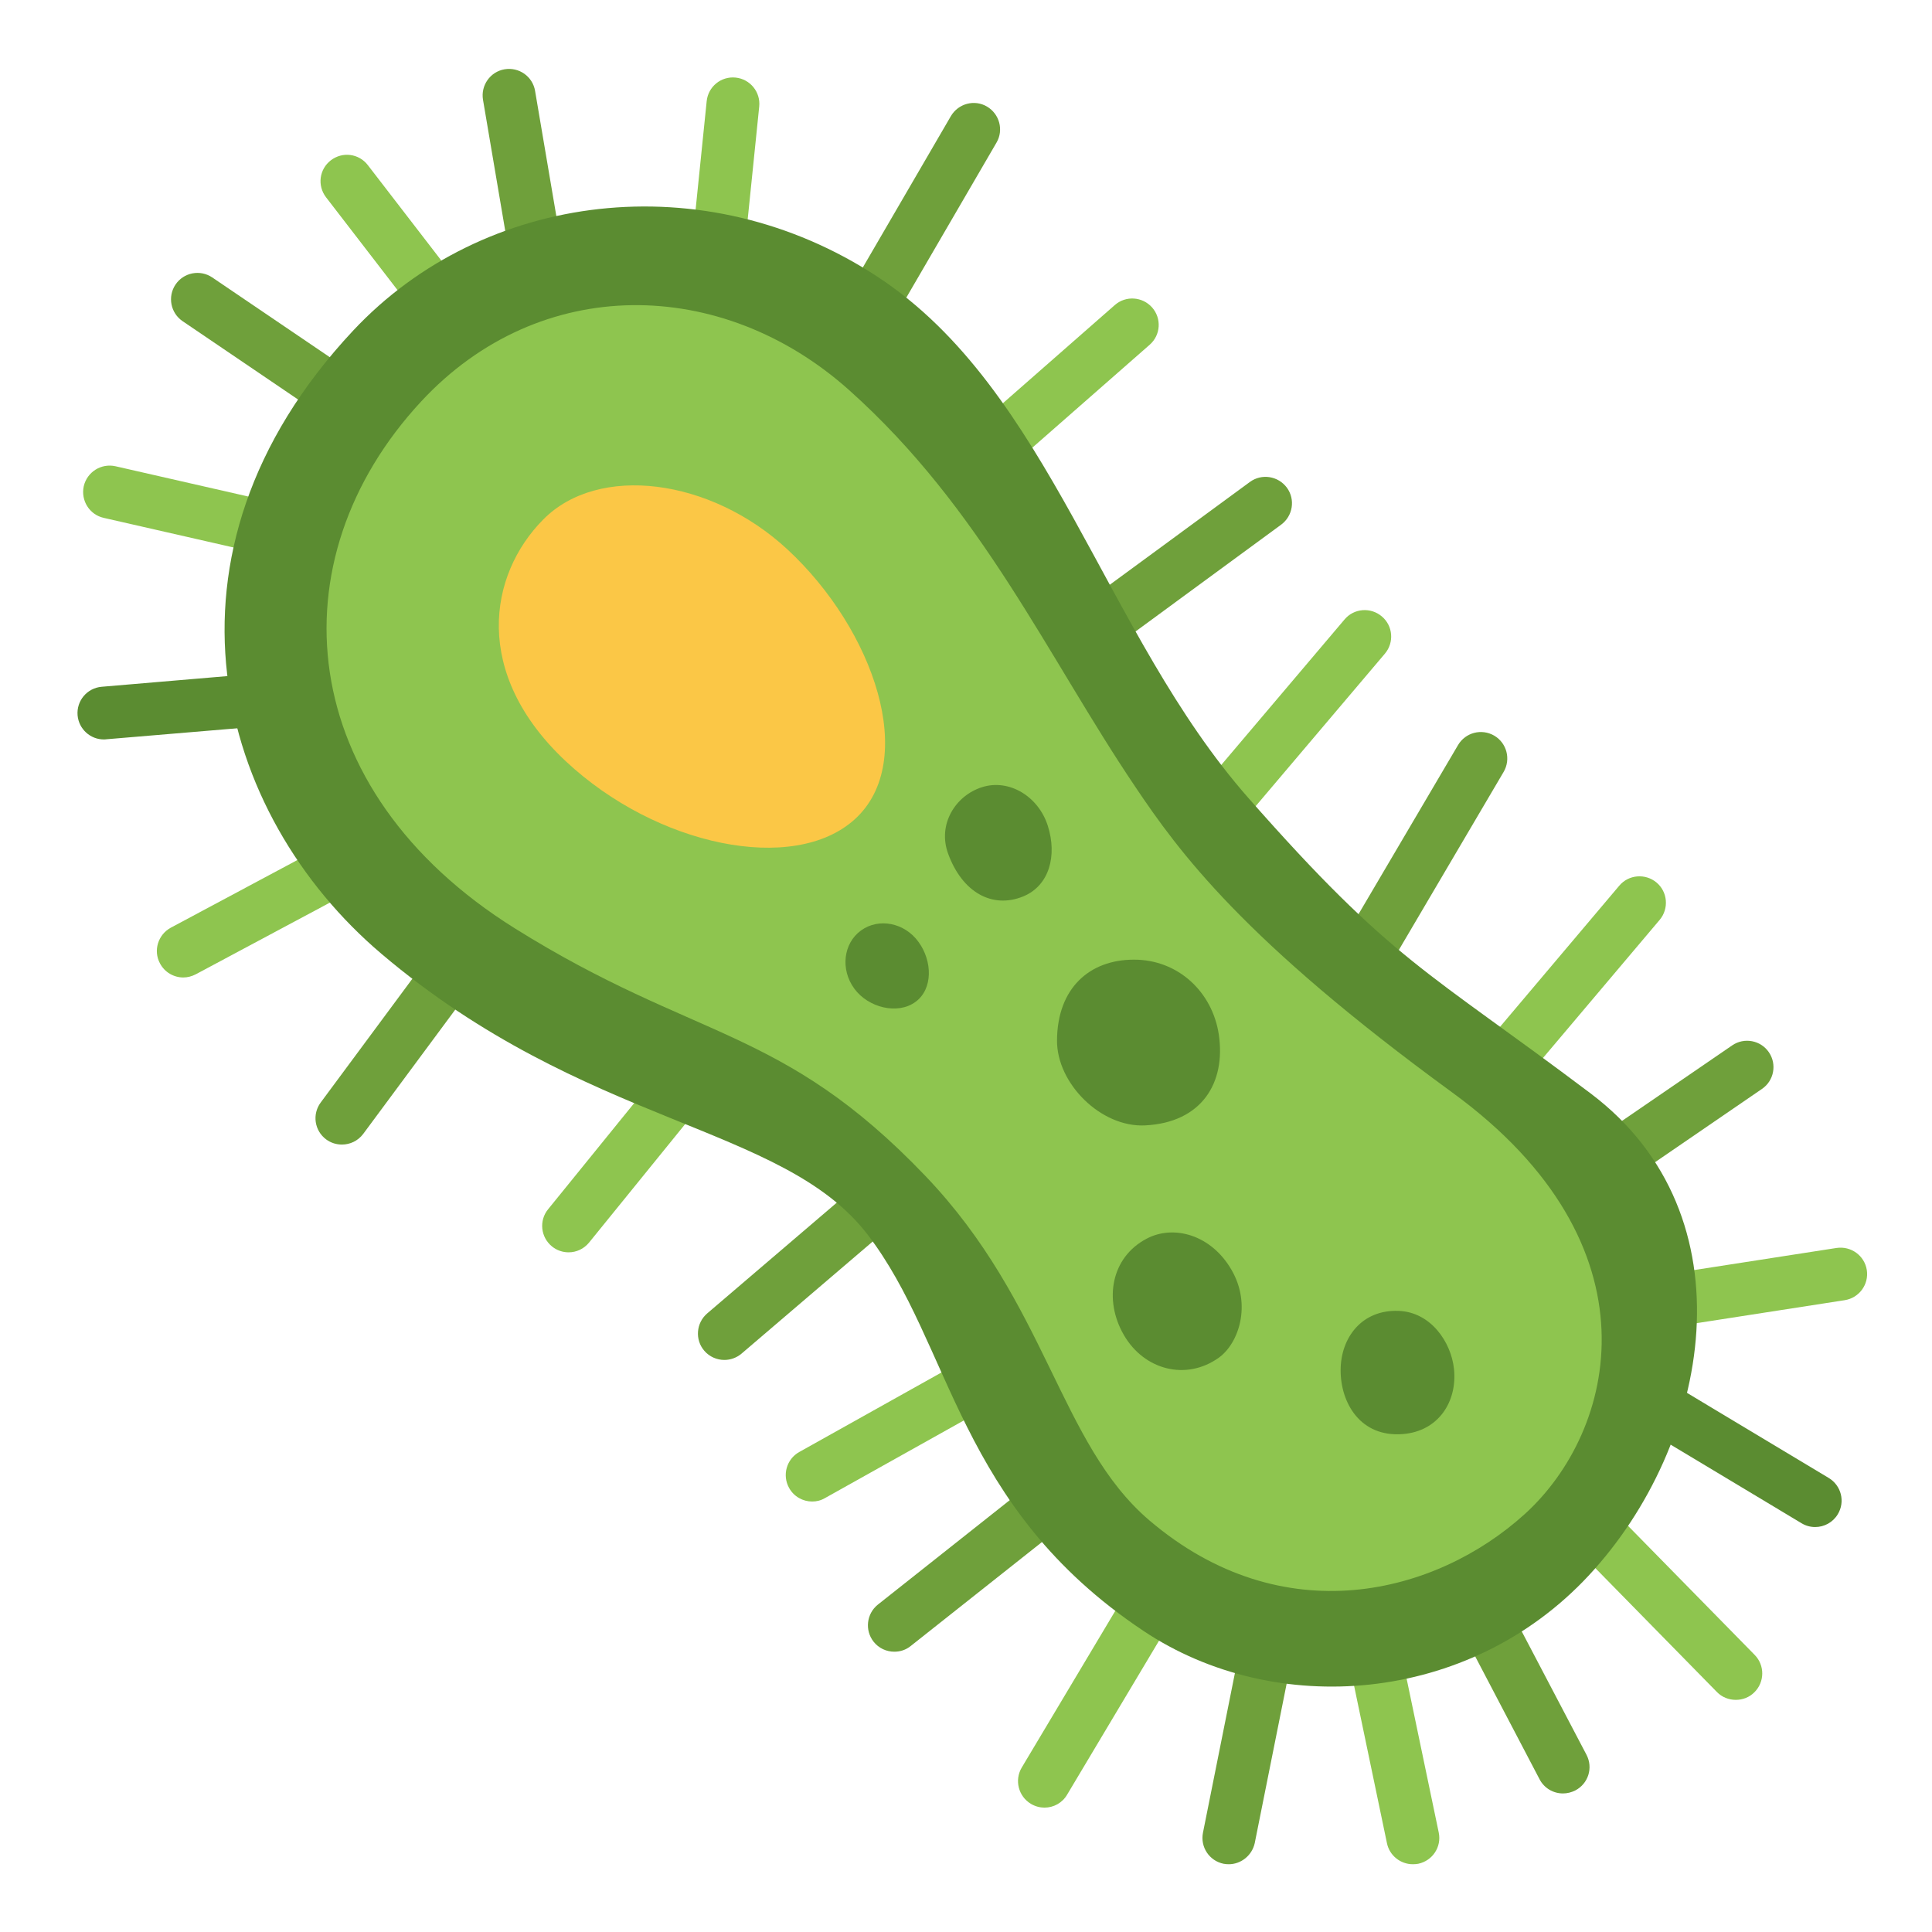
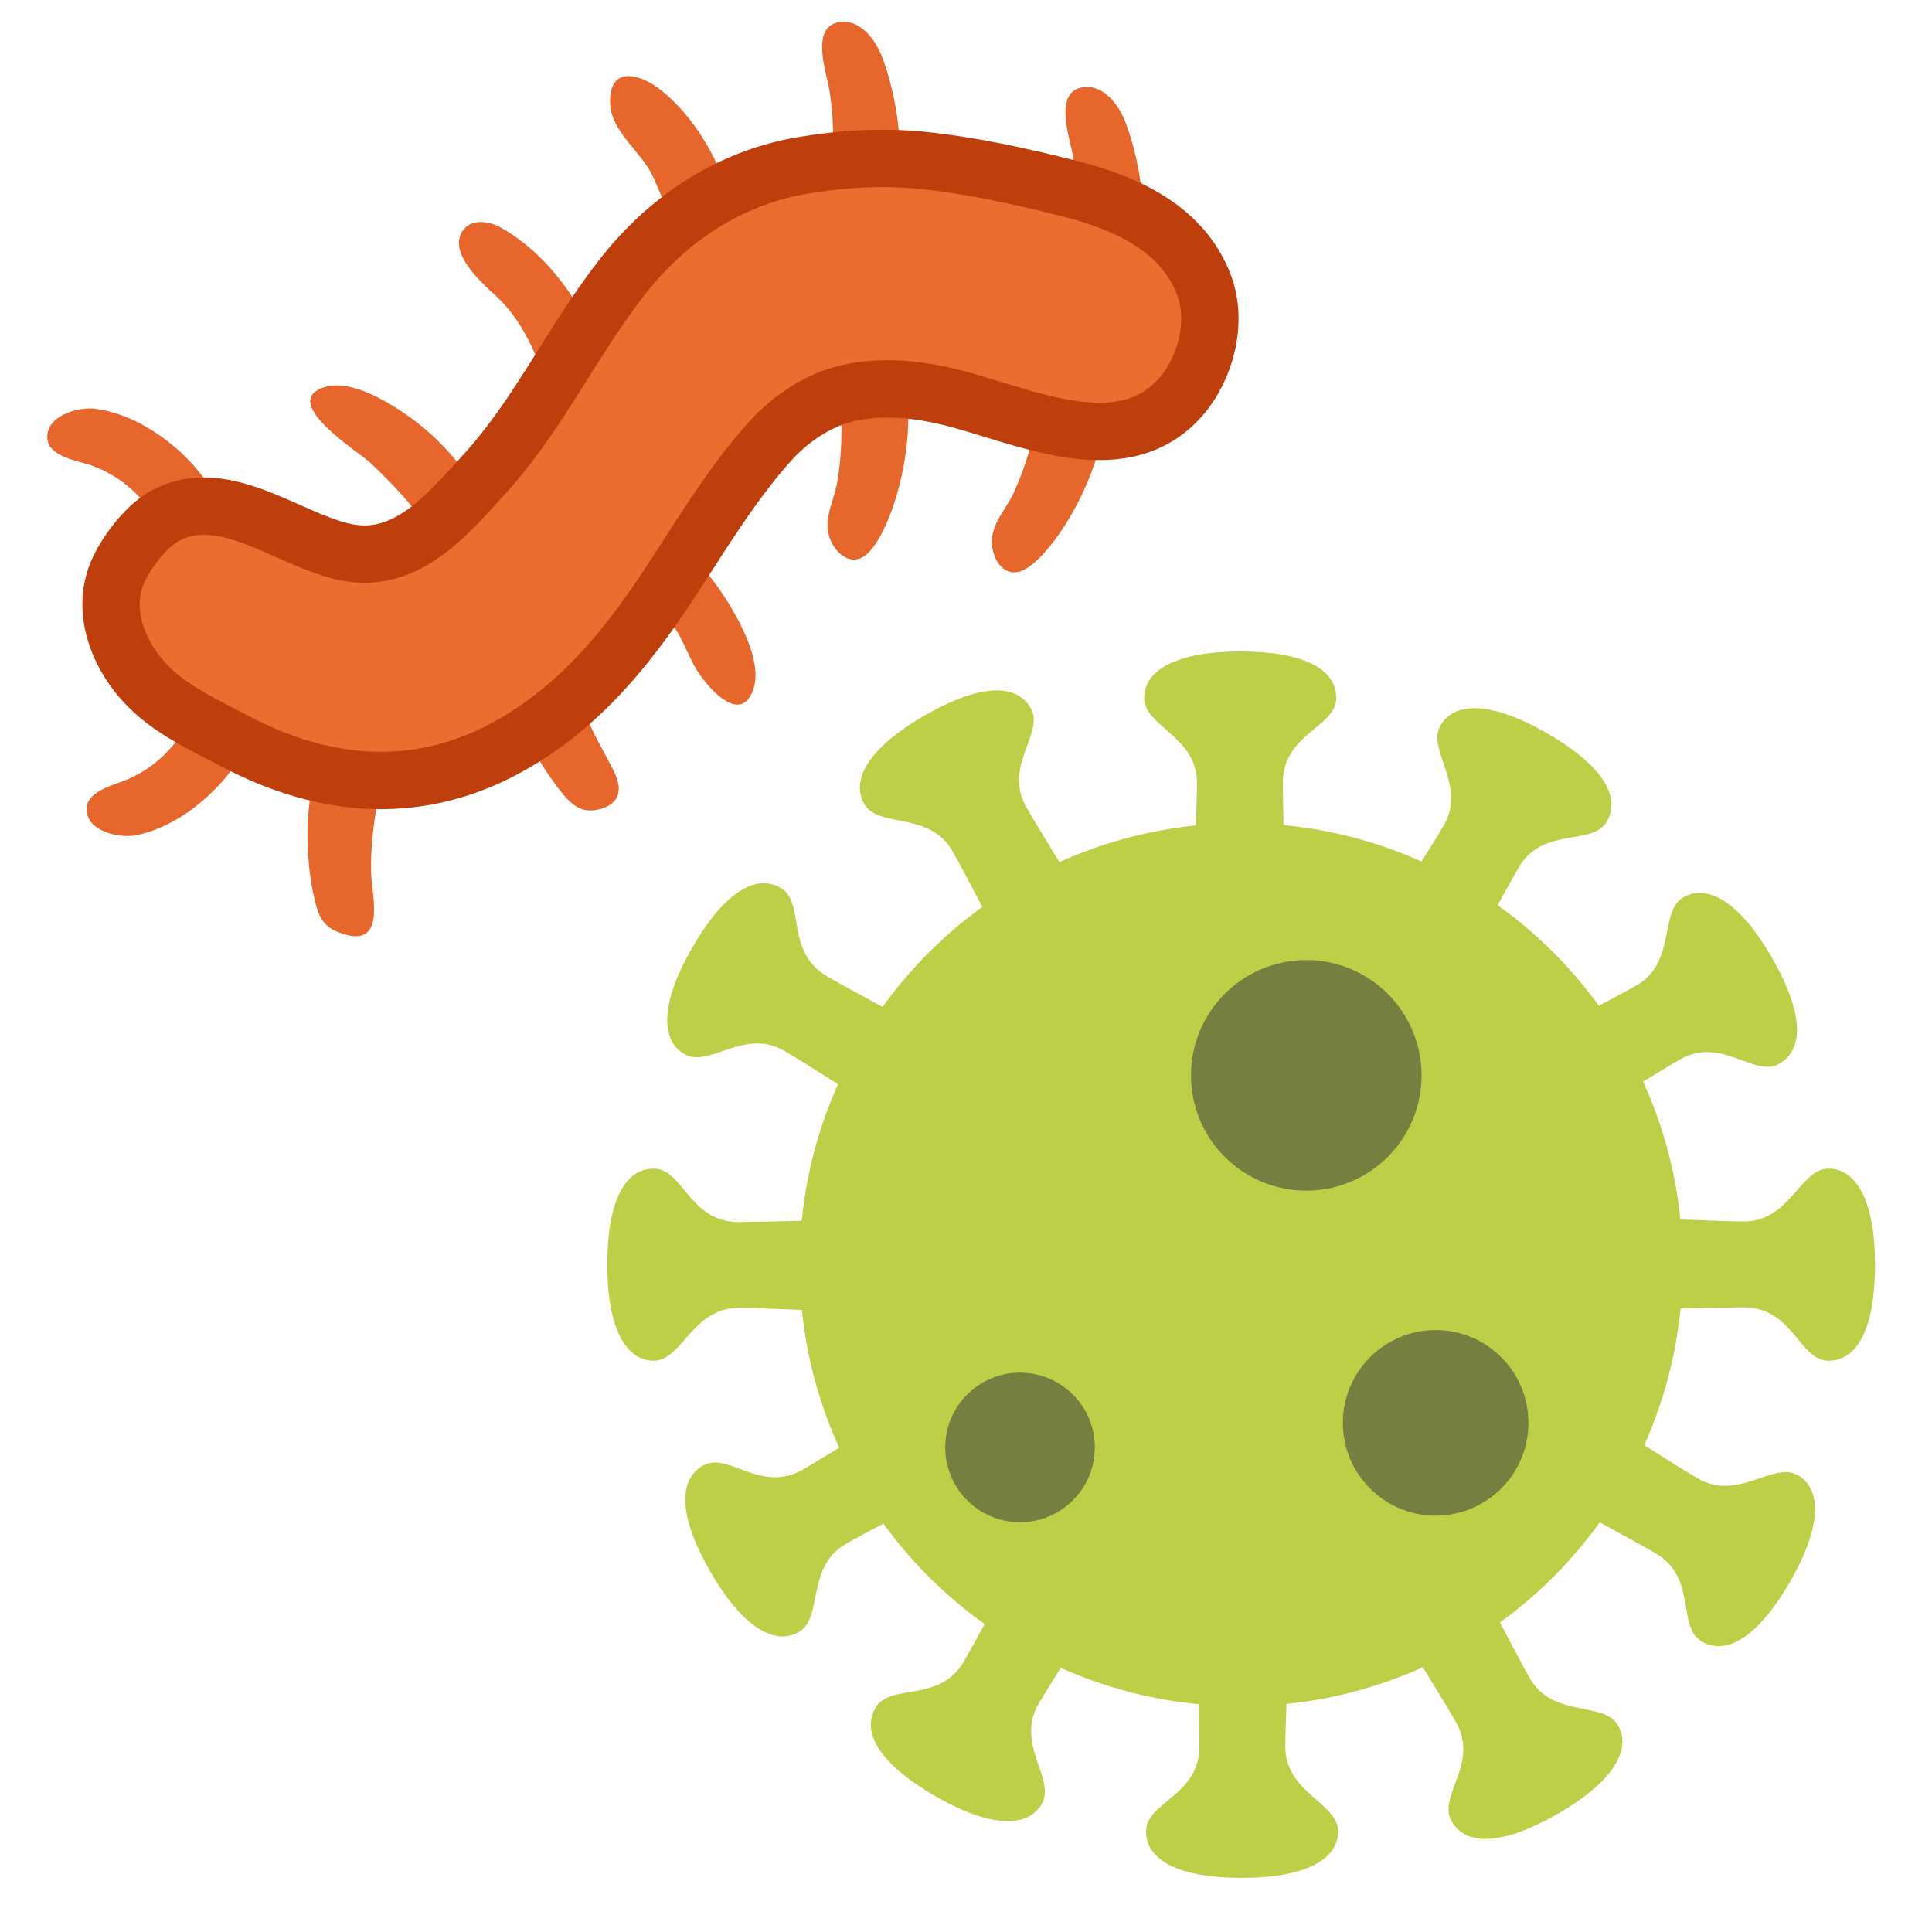
- <svg xmlns="http://www.w3.org/2000/svg" viewBox="0 0 128 128" version="1.1" xml:space="preserve" style="fill-rule:evenodd;clip-rule:evenodd;stroke-linejoin:round;stroke-miterlimit:2;">
-   <g>
-     <path d="M65.82,31.35C65.33,31.35 64.85,31.15 64.5,30.75C63.86,30.02 63.93,28.92 64.66,28.28L73.86,20.21C74.59,19.57 75.69,19.65 76.33,20.37C76.97,21.1 76.9,22.2 76.17,22.84L66.97,30.91C66.65,31.2 66.23,31.35 65.82,31.35Z" style="fill:rgb(142,197,79);fill-rule:nonzero;" />
+ <svg xmlns="http://www.w3.org/2000/svg" xmlns:xlink="http://www.w3.org/1999/xlink" viewBox="0 0 128 128" version="1.1" id="svg22" xml:space="preserve">
+   <defs id="defs22">
+     <path id="SVGID_1_" d="M123.9 15.8c4 8-7.7 16.1-15.9 21.3-6.9 4.3-18.6 11.2-30.4 23.6-8.8 9.2-15.7 21.1-20.6 32-4.7 10.1-14.5 19.3-22.4 18.8-11.6-.8-18.1-40.7 15.2-76.1 22.5-24 66.5-32.2 74.1-19.6z" />
+     <defs id="defs19">
+       <path id="SVGID_1_-5" d="m 107.09,86.06 c -3.03,0.13 -6.11,0.5 -8.73,0.05 C 92.03,85.04 89.79,78.55 87.69,73.36 85.66,68.36 84.65,63.03 83.55,57.77 82.91,54.75 82.23,51.73 81.3,48.79 78.98,41.36 74.4,34.98 67.63,31.02 64.1,28.96 59.99,27.13 56.04,26.08 50.81,24.7 45.39,23.95 40.03,23.37 34.01,22.72 27.35,23.14 23.14,28.06 c -2.68,3.13 -3.19,8.15 -1.74,11.93 3.47,9 15.55,7.55 23.21,8.52 3.66,0.46 7.42,1.51 10.46,3.68 2.34,1.68 4.28,4.43 5.36,7.09 3.21,7.98 4.04,16.49 6.53,24.44 1.66,5.32 3.93,10.44 7.78,15.13 7.14,8.72 16.98,11.57 27.94,10.12 4.17,-0.56 8.24,-0.75 11.97,-2.99 3.48,-2.1 6.21,-5.7 5.78,-9.93 -0.2,-2.04 -1.11,-5.02 -2.43,-6.64 -2.71,-3.29 -6.77,-3.53 -10.91,-3.35 z" />
+     </defs>
+     <clipPath id="SVGID_2_">
+       <use style="overflow:visible" xlink:href="#SVGID_1_-5" id="use20" />
+     </clipPath>
+     <path id="path1" d="m 107.09,86.06 c -3.03,0.13 -6.11,0.5 -8.73,0.05 C 92.03,85.04 89.79,78.55 87.69,73.36 85.66,68.36 84.65,63.03 83.55,57.77 82.91,54.75 82.23,51.73 81.3,48.79 78.98,41.36 74.4,34.98 67.63,31.02 64.1,28.96 59.99,27.13 56.04,26.08 50.81,24.7 45.39,23.95 40.03,23.37 34.01,22.72 27.35,23.14 23.14,28.06 c -2.68,3.13 -3.19,8.15 -1.74,11.93 3.47,9 15.55,7.55 23.21,8.52 3.66,0.46 7.42,1.51 10.46,3.68 2.34,1.68 4.28,4.43 5.36,7.09 3.21,7.98 4.04,16.49 6.53,24.44 1.66,5.32 3.93,10.44 7.78,15.13 7.14,8.72 16.98,11.57 27.94,10.12 4.17,-0.56 8.24,-0.75 11.97,-2.99 3.48,-2.1 6.21,-5.7 5.78,-9.93 -0.2,-2.04 -1.11,-5.02 -2.43,-6.64 -2.71,-3.29 -6.77,-3.53 -10.91,-3.35 z" />
+     <path id="SVGID_1_-0" d="M107.09,86.06c-3.03,0.13-6.11,0.5-8.73,0.05c-6.33-1.07-8.57-7.56-10.67-12.75        c-2.03-5-3.04-10.33-4.14-15.59c-0.64-3.02-1.32-6.04-2.25-8.98c-2.32-7.43-6.9-13.81-13.67-17.77        c-3.53-2.06-7.64-3.89-11.59-4.94c-5.23-1.38-10.65-2.13-16.01-2.71c-6.02-0.65-12.68-0.23-16.89,4.69        c-2.68,3.13-3.19,8.15-1.74,11.93c3.47,9,15.55,7.55,23.21,8.52c3.66,0.46,7.42,1.51,10.46,3.68        c2.34,1.68,4.28,4.43,5.36,7.09c3.21,7.98,4.04,16.49,6.53,24.44c1.66,5.32,3.93,10.44,7.78,15.13        c7.14,8.72,16.98,11.57,27.94,10.12c4.17-0.56,8.24-0.75,11.97-2.99c3.48-2.1,6.21-5.7,5.78-9.93        c-0.2-2.04-1.11-5.02-2.43-6.64C115.29,86.12,111.23,85.88,107.09,86.06z" />
+   </defs>
+   <style id="style1" />
+   <g id="g27" transform="matrix(0.7839105,0.5570152,-0.5570152,0.7839105,38.10783,-22.27536)" style="stroke-width:1.04">
+     <g id="g19" transform="matrix(-0.6041274,0.1618754,0.1618754,0.6041274,67.53377,-8.322384)" style="fill:#bf3f0c;fill-opacity:1;stroke-width:1.663">
+       <g id="g12" style="fill:#bf3f0c;fill-opacity:1;stroke-width:1.663">
+         <path fill="#855c52" d="m 47.681,42.932 c -2.15,3.682 -3.845,7.749 -4.602,11.958 -0.408,2.263 -0.612,4.595 -0.474,6.887 0.068,1.183 0.227,2.393 0.668,3.496 0.883,2.176 2.956,1.796 4.373,0.402 1.751,-1.732 1.202,-4.091 1.621,-6.315 1.015,-5.407 3.41,-9.993 5.79,-14.865 0.732,-1.48 1.547,-3.075 0.687,-4.698 -2.212,-4.159 -6.817,0.988 -8.064,3.134 z" id="path6-0" style="fill:#e7662b;fill-opacity:1;stroke-width:1.663" />
+         <path fill="#855c52" d="m 68.407,70.039 c -4.48,1.17 -8.89,3.07 -12.54,5.96 -2.26,1.78 -5.98,5.05 -5.89,8.21 0.12,4.09 5.31,1.02 6.86,-0.3 1.49,-1.28 2.64,-2.74 4.37,-3.8 2.23,-1.38 4.74,-2.22 7.27,-2.88 1.12,-0.3 2.25,-0.55 3.38,-0.8 2.74,-0.61 6.27,-0.75 4.5,-4.57 -1.22,-2.63 -4.39,-2.75 -7.95,-1.82 z" id="path8-6" style="fill:#e7662b;fill-opacity:1;stroke-width:1.663" />
+         <path fill="#855c52" d="m 107.122,105.948 c -0.02,1.38 -0.18,2.81 0.08,4.03 0.56,2.83 1.85,5.31 3.95,7.31 1.08,1.03 3.69,2.7 3.1,4.52 -0.81,2.48 -4.58,1.88 -6.19,0.88 -2.98,-1.88 -5.12,-4.93 -6.5,-8.13 -0.4,-0.93 -0.74,-1.9 -0.98,-2.9 -0.34,-1.34 -2.46,-8.94 -1.59,-9.66 0.26,-0.23 1.1,-0.37 1.42,-0.42 1.96,-0.3 4.37,-1.17 5.8,0.68 0.79,1.03 0.91,2.34 0.91,3.69 z" id="path9-5" style="fill:#e7662b;fill-opacity:1;stroke-width:1.663" />
+         <path fill="#855c52" d="m 92.57,104.52 c -0.16,4.27 -0.91,8.59 -2.53,12.56 -0.8,1.96 -1.78,3.88 -2.97,5.62 -1.17,1.71 -2.07,2.36 -4.16,2.25 -4.99,-0.25 -1.42,-5.08 -0.5,-7.41 2.04,-5.12 2.48,-10.27 3.06,-15.66 0.19,-1.64 0.35,-3.42 1.96,-4.33 4.1,-2.33 5.22,4.48 5.14,6.97 z" id="path10-1" style="fill:#e7662b;fill-opacity:1;stroke-width:1.663" />
+         <path fill="#855c52" d="m 78.333,85.102 c -1.43,4.38 -3.57,8.64 -6.66,12.11 -1.29,1.43 -2.73,2.73 -4.35,3.78 -1.18,0.77 -2.83,2 -4.33,1.91 -1.3,-0.08 -3.08,-1.34 -3.08,-2.74 0,-1.42 1.47,-2.54 2.42,-3.39 1.65,-1.49 3.42,-2.88 4.68,-4.74 2.16,-3.22 4.79,-7.69 5.51,-11.54 0.16,-0.86 0.22,-1.63 0.6,-2.45 0.82,-1.74 2.24,-1.86 3.86,-0.99 2.55,1.37 2.5,4.55 1.35,8.05 z" id="path11-6" style="fill:#e7662b;fill-opacity:1;stroke-width:1.663" />
+         <path fill="#855c52" d="m 116.2,91.423 c 0.962,-0.99 1.86,-2.114 2.906,-2.793 2.397,-1.605 5.063,-2.447 7.962,-2.376 1.492,0.035 4.518,0.7 5.388,-1.004 1.181,-2.326 -1.909,-4.568 -3.755,-4.999 -3.437,-0.778 -7.106,-0.134 -10.345,1.153 -0.94,0.375 -1.867,0.82 -2.744,1.358 -1.188,0.707 -8.061,4.582 -7.955,5.706 0.021,0.346 0.516,1.039 0.707,1.301 1.174,1.598 2.263,3.917 4.582,3.62 1.287,-0.17 2.298,-1.011 3.253,-1.966 z" id="path27" style="fill:#e7662b;fill-opacity:1;stroke-width:1.663" />
+         <path fill="#855c52" d="m 24.861,38.22 c -1.124,4.113 -1.709,8.481 -1.35,12.742 0.191,2.291 0.598,4.597 1.325,6.775 0.372,1.125 0.839,2.252 1.55,3.204 1.416,1.873 3.32,0.97 4.328,-0.744 1.243,-2.127 0.103,-4.262 -0.069,-6.519 -0.419,-5.485 0.707,-10.535 1.745,-15.857 0.324,-1.619 0.698,-3.371 -0.552,-4.716 -3.213,-3.445 -6.329,2.719 -6.978,5.114 z" id="path28" style="fill:#e7662b;fill-opacity:1;stroke-width:1.663" />
+       </g>
+       <path fill="#855c52" d="m 53.31,30.71 c 0.72,-4.2 2.06,-8.4 4.2,-12.1 0.99,-1.72 2.14,-3.38 3.44,-4.88 1.28,-1.46 3.65,-3.09 5.7,-2.01 2.99,1.59 -0.57,5.77 -1.53,7.46 -2.71,4.79 -3.84,9.83 -5.17,15.09 -0.4,1.6 -0.8,3.35 -2.51,4.03 -4.38,1.76 -4.56,-5.14 -4.13,-7.59 z" id="path14-9" style="fill:#e7662b;fill-opacity:1;stroke-width:1.663" />
+       <path fill="#855c52" d="m 67.571,39.591 c 2.24,-4.05 5.15,-7.82 8.84,-10.65 1.84,-1.41 3.88,-2.57 6.08,-3.3 2.71,-0.91 6.38,-0.65 4.79,3.26 -1.2,2.98 -5.11,3.81 -7.29,6 -2.73,2.75 -6.16,6.65 -7.59,10.29 -0.31,0.8 -0.53,1.56 -1.06,2.3 -1.12,1.56 -2.56,1.4 -3.98,0.25 -2.22,-1.82 -1.56,-4.94 0.21,-8.15 z" id="path15-7" style="fill:#e7662b;fill-opacity:1;stroke-width:1.663" />
+       <path fill="#855c52" d="m 76.732,57.16 c 2.91,-3.62 6.44,-6.85 10.57,-9 2.07,-1.07 4.29,-1.86 6.59,-2.2 1.29,-0.19 3.09,0.16 3.61,1.53 1.11,2.98 -3.78,4.9 -5.71,5.67 -4.65,1.87 -7.74,5.87 -10.66,9.77 -1.68,2.24 -3.25,5.4 -6.01,2.22 -1.88,-2.17 -0.7,-5.12 1.61,-7.99 z" id="path17" style="fill:#e7662b;fill-opacity:1;stroke-width:1.663" />
+       <path fill="#855c52" d="m 84.968,74.858 c 2.897,-2.329 6.088,-4.276 9.626,-5.424 2.939,-0.946 8.744,-2.344 11.402,-0.107 3.871,3.242 -6.285,5.307 -7.758,5.932 -3.564,1.499 -8.226,3.797 -10.933,6.62 -0.6,0.639 -1.085,1.259 -1.855,1.723 -1.638,1.011 -2.904,0.332 -3.787,-1.282 -1.359,-2.539 0.436,-5.17 3.306,-7.463 z" id="path18-5" style="fill:#e7662b;fill-opacity:1;stroke-width:1.663" />
+       <path fill="#855c52" d="m 25.682,28.1 c 0.72,-4.2 2.06,-8.4 4.2,-12.1 0.99,-1.72 2.14,-3.38 3.44,-4.88 1.28,-1.46 3.65,-3.09 5.7,-2.01 2.99,1.59 -0.57,5.77 -1.53,7.46 -2.71,4.79 -3.84,9.83 -5.17,15.09 -0.4,1.6 -0.8,3.35 -2.51,4.03 -4.38,1.76 -4.56,-5.14 -4.13,-7.59 z" id="path29" style="fill:#e7662b;fill-opacity:1;stroke-width:1.663" />
+     </g>
+     <g id="g22" transform="matrix(-0.6041274,0.1618754,0.1618754,0.6041274,67.53377,-8.322384)" style="stroke:#bf3f0c;stroke-width:6.318;stroke-dasharray:none;stroke-opacity:1">
+       <g id="g21" style="stroke:#bf3f0c;stroke-width:6.318;stroke-dasharray:none;stroke-opacity:1">
+         <g id="g20" style="stroke:#bf3f0c;stroke-width:6.318;stroke-dasharray:none;stroke-opacity:1">
+           <defs id="defs19-0">
+             <path id="path26" d="m 107.09,86.06 c -3.03,0.13 -6.11,0.5 -8.73,0.05 C 92.03,85.04 89.79,78.55 87.69,73.36 85.66,68.36 84.65,63.03 83.55,57.77 82.91,54.75 82.23,51.73 81.3,48.79 78.98,41.36 74.4,34.98 67.63,31.02 64.1,28.96 59.99,27.13 56.04,26.08 50.81,24.7 45.39,23.95 40.03,23.37 34.01,22.72 27.35,23.14 23.14,28.06 c -2.68,3.13 -3.19,8.15 -1.74,11.93 3.47,9 15.55,7.55 23.21,8.52 3.66,0.46 7.42,1.51 10.46,3.68 2.34,1.68 4.28,4.43 5.36,7.09 3.21,7.98 4.04,16.49 6.53,24.44 1.66,5.32 3.93,10.44 7.78,15.13 7.14,8.72 16.98,11.57 27.94,10.12 4.17,-0.56 8.24,-0.75 11.97,-2.99 3.48,-2.1 6.21,-5.7 5.78,-9.93 -0.2,-2.04 -1.11,-5.02 -2.43,-6.64 -2.71,-3.29 -6.77,-3.53 -10.91,-3.35 z" />
+           </defs>
+           <use xlink:href="#SVGID_1_-0" overflow="visible" fill="#ed6c30" id="use19" style="stroke:#bf3f0c;stroke-width:6.072;stroke-dasharray:none;stroke-opacity:1" transform="matrix(1.040086,-6.9107388e-5,-6.9107388e-5,1.040811,-5.16453,-4.213734)" />
+           <clipPath id="SVGID_2_-6">
+             <use xlink:href="#SVGID_1_-0" overflow="visible" id="use20-5" />
+           </clipPath>
+         </g>
+       </g>
+     </g>
  </g>
-   <g>
-     <path d="M47.62,17.83C47.56,17.83 47.5,17.83 47.44,17.82C46.48,17.72 45.78,16.86 45.88,15.9L46.82,6.7C46.92,5.74 47.77,5.04 48.74,5.14C49.7,5.24 50.4,6.1 50.3,7.06L49.36,16.26C49.27,17.16 48.5,17.83 47.62,17.83Z" style="fill:rgb(142,197,79);fill-rule:nonzero;" />
-   </g>
-   <g>
-     <path d="M29.93,22.76C29.41,22.76 28.89,22.53 28.54,22.08L21.6,13.07C21.01,12.3 21.15,11.21 21.92,10.62C22.69,10.03 23.78,10.17 24.37,10.94L31.31,19.95C31.9,20.72 31.76,21.81 30.99,22.4C30.67,22.64 30.3,22.76 29.93,22.76Z" style="fill:rgb(142,197,79);fill-rule:nonzero;" />
-   </g>
-   <g>
-     <path d="M17.96,36.79C17.83,36.79 17.7,36.78 17.57,36.75L6.87,34.31C5.93,34.1 5.34,33.16 5.55,32.21C5.77,31.27 6.7,30.68 7.65,30.89L18.35,33.33C19.29,33.54 19.88,34.48 19.67,35.43C19.48,36.24 18.76,36.79 17.96,36.79Z" style="fill:rgb(142,197,79);fill-rule:nonzero;" />
-   </g>
-   <g>
-     <path d="M12.14,64.76C11.52,64.76 10.91,64.42 10.6,63.83C10.14,62.98 10.47,61.92 11.32,61.46L22.21,55.64C23.06,55.18 24.12,55.51 24.58,56.36C25.04,57.21 24.71,58.27 23.86,58.73L12.97,64.55C12.7,64.69 12.42,64.76 12.14,64.76Z" style="fill:rgb(142,197,79);fill-rule:nonzero;" />
-   </g>
-   <g>
-     <path d="M37.67,82.97C37.28,82.97 36.89,82.84 36.57,82.58C35.82,81.97 35.7,80.87 36.31,80.12L44.38,70.17C44.99,69.42 46.09,69.31 46.84,69.91C47.59,70.52 47.71,71.62 47.1,72.37L39.03,82.32C38.68,82.75 38.18,82.97 37.67,82.97Z" style="fill:rgb(142,197,79);fill-rule:nonzero;" />
-   </g>
-   <g>
-     <path d="M53.81,99.48C53.2,99.48 52.6,99.16 52.28,98.58C51.81,97.74 52.11,96.67 52.95,96.2L64.02,90.01C64.86,89.54 65.93,89.84 66.4,90.68C66.87,91.52 66.57,92.59 65.73,93.06L54.66,99.25C54.39,99.41 54.1,99.48 53.81,99.48Z" style="fill:rgb(142,197,79);fill-rule:nonzero;" />
-   </g>
-   <g>
-     <path d="M69.2,119.76C68.9,119.76 68.59,119.68 68.3,119.51C67.47,119.01 67.2,117.94 67.69,117.11L75.2,104.53C75.7,103.7 76.77,103.43 77.6,103.92C78.43,104.42 78.7,105.49 78.21,106.32L70.7,118.9C70.38,119.45 69.8,119.76 69.2,119.76Z" style="fill:rgb(142,197,79);fill-rule:nonzero;" />
-   </g>
-   <g>
-     <path d="M93.6,123.51C92.79,123.51 92.06,122.94 91.89,122.12L89.07,108.61C88.87,107.66 89.48,106.74 90.43,106.54C91.37,106.34 92.3,106.95 92.5,107.9L95.32,121.41C95.52,122.36 94.91,123.28 93.96,123.48C93.84,123.5 93.72,123.51 93.6,123.51Z" style="fill:rgb(142,197,79);fill-rule:nonzero;" />
-   </g>
-   <g>
-     <path d="M115,112.62C114.55,112.62 114.09,112.45 113.75,112.1L104.36,102.53C103.68,101.84 103.69,100.73 104.38,100.05C105.07,99.37 106.18,99.38 106.86,100.07L116.25,109.64C116.93,110.33 116.92,111.44 116.23,112.12C115.89,112.46 115.45,112.62 115,112.62Z" style="fill:rgb(142,197,79);fill-rule:nonzero;" />
-   </g>
-   <g>
-     <path d="M111.06,87.85C110.21,87.85 109.47,87.23 109.33,86.37C109.18,85.41 109.84,84.52 110.79,84.37L121.68,82.68C122.64,82.54 123.53,83.19 123.68,84.14C123.83,85.1 123.17,85.99 122.22,86.14L111.33,87.83C111.24,87.84 111.15,87.85 111.06,87.85Z" style="fill:rgb(142,197,79);fill-rule:nonzero;" />
-   </g>
-   <g>
-     <path d="M99.42,72.45C99.02,72.45 98.62,72.31 98.29,72.04C97.55,71.42 97.46,70.31 98.08,69.57L107.28,58.68C107.9,57.94 109.01,57.85 109.75,58.47C110.49,59.09 110.58,60.2 109.96,60.94L100.76,71.83C100.41,72.24 99.92,72.45 99.42,72.45Z" style="fill:rgb(142,197,79);fill-rule:nonzero;" />
-   </g>
-   <g>
-     <path d="M81.03,55C80.63,55 80.23,54.86 79.9,54.58C79.16,53.96 79.07,52.85 79.7,52.11L89.08,41.04C89.7,40.3 90.81,40.21 91.55,40.84C92.29,41.46 92.38,42.57 91.75,43.31L82.37,54.38C82.02,54.79 81.52,55 81.03,55Z" style="fill:rgb(142,197,79);fill-rule:nonzero;" />
-   </g>
-   <g>
-     <path d="M57.19,22.9C56.89,22.9 56.59,22.82 56.31,22.66C55.47,22.17 55.19,21.1 55.68,20.27L63,7.69C63.49,6.86 64.56,6.57 65.39,7.06C66.22,7.55 66.51,8.62 66.02,9.45L58.7,22.03C58.38,22.59 57.79,22.9 57.19,22.9Z" style="fill:rgb(111,160,59);fill-rule:nonzero;" />
-   </g>
-   <g>
-     <path d="M72.58,43.36C72.04,43.36 71.51,43.11 71.17,42.64C70.6,41.86 70.77,40.77 71.55,40.19L82.81,31.93C83.59,31.36 84.68,31.53 85.26,32.31C85.83,33.09 85.66,34.18 84.88,34.76L73.62,43.02C73.3,43.25 72.94,43.36 72.58,43.36Z" style="fill:rgb(111,160,59);fill-rule:nonzero;" />
-   </g>
-   <g>
-     <path d="M90.6,64.76C90.3,64.76 89.99,64.68 89.71,64.52C88.88,64.03 88.6,62.96 89.09,62.12L96.6,49.36C97.09,48.53 98.16,48.25 99,48.74C99.83,49.23 100.11,50.3 99.62,51.14L92.11,63.9C91.78,64.45 91.2,64.76 90.6,64.76Z" style="fill:rgb(111,160,59);fill-rule:nonzero;" />
-   </g>
-   <g>
-     <path d="M105.62,79.4C105.06,79.4 104.51,79.13 104.17,78.64C103.62,77.84 103.83,76.75 104.62,76.21L114.76,69.26C115.56,68.71 116.65,68.92 117.19,69.71C117.74,70.51 117.53,71.6 116.74,72.14L106.6,79.09C106.3,79.3 105.96,79.4 105.62,79.4Z" style="fill:rgb(111,160,59);fill-rule:nonzero;" />
-   </g>
-   <g>
-     <path d="M103.55,118.82C102.92,118.82 102.31,118.48 102,117.88L96,106.43C95.55,105.57 95.88,104.52 96.74,104.07C97.6,103.62 98.65,103.95 99.1,104.81L105.11,116.26C105.56,117.12 105.23,118.17 104.37,118.62C104.11,118.75 103.83,118.82 103.55,118.82Z" style="fill:rgb(111,160,59);fill-rule:nonzero;" />
-   </g>
-   <g>
-     <path d="M81.41,123.51C81.3,123.51 81.18,123.5 81.07,123.48C80.12,123.29 79.51,122.37 79.7,121.42L82.33,108.28C82.52,107.33 83.45,106.71 84.39,106.91C85.34,107.1 85.95,108.02 85.76,108.97L83.13,122.11C82.95,122.93 82.22,123.51 81.41,123.51Z" style="fill:rgb(111,160,59);fill-rule:nonzero;" />
-   </g>
-   <g>
-     <path d="M59.25,109.43C58.73,109.43 58.22,109.2 57.88,108.77C57.28,108.01 57.41,106.91 58.16,106.31L68.11,98.43C68.87,97.83 69.97,97.96 70.57,98.71C71.17,99.47 71.04,100.57 70.29,101.17L60.34,109.05C60.02,109.31 59.64,109.43 59.25,109.43Z" style="fill:rgb(111,160,59);fill-rule:nonzero;" />
-   </g>
-   <g>
-     <path d="M47.99,90.1C47.5,90.1 47,89.89 46.66,89.49C46.03,88.76 46.12,87.65 46.85,87.02L57.17,78.2C57.9,77.57 59.01,77.66 59.64,78.39C60.27,79.12 60.18,80.23 59.45,80.86L49.13,89.68C48.8,89.96 48.39,90.1 47.99,90.1Z" style="fill:rgb(111,160,59);fill-rule:nonzero;" />
-   </g>
-   <g>
-     <path d="M22.65,75.83C22.29,75.83 21.92,75.72 21.61,75.49C20.83,74.91 20.67,73.82 21.25,73.04L28.76,62.9C29.33,62.12 30.43,61.96 31.21,62.54C31.99,63.12 32.15,64.21 31.57,64.99L24.06,75.13C23.71,75.59 23.19,75.83 22.65,75.83Z" style="fill:rgb(111,160,59);fill-rule:nonzero;" />
-   </g>
-   <g>
-     <path d="M24.15,29.09C23.81,29.09 23.47,28.99 23.17,28.79L12.1,21.28C11.3,20.74 11.09,19.65 11.63,18.85C12.17,18.05 13.26,17.84 14.06,18.38L25.13,25.89C25.93,26.43 26.14,27.52 25.6,28.32C25.26,28.82 24.71,29.09 24.15,29.09Z" style="fill:rgb(111,160,59);fill-rule:nonzero;" />
-   </g>
-   <g>
-     <path d="M35.6,19.15C34.76,19.15 34.02,18.55 33.88,17.69L32,6.61C31.84,5.66 32.48,4.75 33.43,4.59C34.39,4.43 35.29,5.07 35.45,6.02L37.33,17.09C37.49,18.04 36.85,18.95 35.9,19.11C35.8,19.14 35.7,19.15 35.6,19.15Z" style="fill:rgb(111,160,59);fill-rule:nonzero;" />
-   </g>
-   <path d="M23.4,21.9C9.51,36.73 14.39,53.97 25.28,63.2C38.79,74.65 51.84,74.46 57.47,81.78C63.1,89.1 63.38,99.8 75.77,108.06C84.45,113.85 97.28,112.94 105.24,104.4C113.37,95.68 116.13,80.54 105.38,72.44C94.54,64.27 92.29,63.76 82.71,52.87C73.13,41.98 69.58,25.84 58.13,18.33C46.68,10.82 32.03,12.69 23.4,21.9Z" style="fill:rgb(91,140,49);fill-rule:nonzero;" />
-   <path d="M27.91,26.59C18.15,37.1 19.45,52.34 34.1,61.5C46.11,69.01 51.78,67.94 61.32,77.92C69.39,86.37 70.18,95.64 76.15,100.73C84.97,108.24 95.12,105.66 101.02,100.31C107.07,94.82 110.12,82.52 96.23,72.39C82.34,62.26 78.12,56.45 75.21,52.12C69.39,43.49 65.07,33.72 56.25,25.84C47.82,18.31 35.77,18.13 27.91,26.59Z" style="fill:rgb(142,197,79);fill-rule:nonzero;" />
-   <path d="M81.59,84.13C82.94,86.46 82.06,89.01 80.75,89.95C78.6,91.49 75.81,90.78 74.46,88.45C73.11,86.12 73.62,83.3 75.96,82.07C77.74,81.12 80.24,81.79 81.59,84.13Z" style="fill:rgb(91,140,49);fill-rule:nonzero;" />
-   <path d="M96.33,90.69C96.56,92.86 95.3,94.82 92.95,95.01C90.14,95.24 88.82,92.96 88.82,90.79C88.82,88.62 90.23,86.75 92.67,86.85C94.79,86.93 96.14,88.91 96.33,90.69Z" style="fill:rgb(91,140,49);fill-rule:nonzero;" />
-   <path d="M80.75,68.55C81.22,71.74 79.62,74.37 75.87,74.56C72.94,74.71 70.01,71.78 70.03,68.93C70.05,65.46 72.19,63.58 75.12,63.58C78.05,63.57 80.33,65.72 80.75,68.55Z" style="fill:rgb(91,140,49);fill-rule:nonzero;" />
-   <path d="M52.17,36.4C57.93,41.74 60.87,50.43 56.63,54.28C52.59,57.94 43.49,56.06 37.48,50.43C31.28,44.62 32.36,38.08 35.99,34.42C39.64,30.72 47.08,31.68 52.17,36.4Z" style="fill:rgb(251,199,70);fill-rule:nonzero;" />
-   <path d="M69.42,54.71C70.05,56.69 69.52,58.68 67.79,59.39C65.73,60.23 63.75,59.11 62.82,56.57C62.1,54.63 63.29,52.71 65.07,52.15C66.84,51.59 68.79,52.74 69.42,54.71Z" style="fill:rgb(91,140,49);fill-rule:nonzero;" />
-   <path d="M60.85,62.4C61.78,63.67 61.82,65.53 60.65,66.38C59.48,67.24 57.53,66.77 56.6,65.5C55.67,64.23 55.87,62.5 57.04,61.65C58.22,60.79 59.93,61.13 60.85,62.4Z" style="fill:rgb(91,140,49);fill-rule:nonzero;" />
-   <g>
-     <path d="M6.88,48.99C5.98,48.99 5.22,48.3 5.14,47.39C5.06,46.43 5.77,45.58 6.74,45.5L17.81,44.56C18.77,44.47 19.62,45.19 19.7,46.16C19.78,47.12 19.07,47.97 18.1,48.05L7.03,48.98C6.98,48.99 6.93,48.99 6.88,48.99Z" style="fill:rgb(91,140,49);fill-rule:nonzero;" />
-   </g>
-   <g>
-     <path d="M120.26,101.17C119.95,101.17 119.64,101.09 119.36,100.92L108.1,94.16C107.27,93.66 107,92.59 107.5,91.76C108,90.93 109.07,90.66 109.9,91.16L121.16,97.92C121.99,98.42 122.26,99.49 121.76,100.32C121.43,100.87 120.85,101.17 120.26,101.17Z" style="fill:rgb(91,140,49);fill-rule:nonzero;" />
+   <g id="g32">
+     <g id="g66" transform="matrix(0.6174404,0,0,0.6174404,-86.46078,35.90228)" style="clip-rule:evenodd;fill:#bdcf46;fill-opacity:1;fill-rule:evenodd;stroke-width:1.62;stroke-linejoin:round;stroke-miterlimit:2">
+       <path style="fill:#bdcf46;fill-opacity:1;stroke:none;stroke-width:6.478;stroke-linecap:round" d="m 205.192,77.554 c 0,6.769 1.966,10.305 4.997,10.305 3.031,0 4.122,-5.667 9.072,-5.667 4.95,0 28.272,1.313 28.272,1.313 V 72.169 c 0,0 -23.019,0.808 -28.272,0.808 -5.253,0 -5.94,-5.728 -9.072,-5.728 -3.132,0 -4.997,3.536 -4.997,10.305 z" id="path5-2" />
+       <path style="fill:#bdcf46;fill-opacity:1;stroke:none;stroke-width:6.478;stroke-linecap:round" d="m 273.309,143.35 c 6.769,0 10.305,-1.966 10.305,-4.997 0,-3.031 -5.667,-4.122 -5.667,-9.072 0,-4.95 1.313,-28.272 1.313,-28.272 h -11.336 c 0,0 0.808,23.019 0.808,28.272 0,5.253 -5.728,5.94 -5.728,9.072 0,3.132 3.536,4.997 10.305,4.997 z" id="path4-3" />
+       <path style="fill:#bdcf46;fill-opacity:1;stroke:none;stroke-width:6.478;stroke-linecap:round" d="m 341.225,77.554 c 0,-6.769 -1.966,-10.305 -4.997,-10.305 -3.031,0 -4.122,5.667 -9.072,5.667 -4.95,0 -28.272,-1.313 -28.272,-1.313 V 82.94 c 0,0 23.019,-0.808 28.272,-0.808 5.253,0 5.94,5.728 9.072,5.728 3.132,0 4.997,-3.536 4.997,-10.305 z" id="path3-5" />
+       <path style="fill:#bdcf46;fill-opacity:1;stroke:none;stroke-width:6.478;stroke-linecap:round" d="m 273.107,11.758 c -6.769,0 -10.305,1.966 -10.305,4.997 0,3.031 5.667,4.122 5.667,9.072 0,4.95 -1.313,28.272 -1.313,28.272 h 11.336 c 0,0 -0.808,-23.019 -0.808,-28.272 0,-5.253 5.728,-5.94 5.728,-9.072 0,-3.132 -3.536,-4.997 -10.305,-4.997 z" id="path2-1" />
+       <path style="fill:#bdcf46;fill-opacity:1;stroke:none;stroke-width:6.478;stroke-linecap:round" d="m 214.304,43.546 c -3.384,5.862 -3.449,9.907 -0.825,11.423 2.625,1.515 6.403,-2.847 10.69,-0.372 4.287,2.475 23.828,15.273 23.828,15.273 l 5.668,-9.818 c 0,0 -20.339,-10.809 -24.888,-13.436 -4.55,-2.627 -2.281,-7.931 -4.993,-9.497 -2.712,-1.566 -6.096,0.564 -9.48,6.426 z" id="path59" />
+       <path style="fill:#bdcf46;fill-opacity:1;stroke:none;stroke-width:6.478;stroke-linecap:round" d="m 240.398,134.586 c 5.862,3.384 9.908,3.449 11.423,0.825 1.515,-2.625 -2.847,-6.403 -0.372,-10.69 2.475,-4.287 15.273,-23.828 15.273,-23.828 l -9.818,-5.668 c 0,0 -10.809,20.339 -13.436,24.888 -2.627,4.55 -7.931,2.281 -9.497,4.993 -1.566,2.712 0.564,6.096 6.426,9.48 z" id="path60" />
+       <path style="fill:#bdcf46;fill-opacity:1;stroke:none;stroke-width:6.478;stroke-linecap:round" d="m 332.112,111.563 c 3.384,-5.862 3.449,-9.908 0.825,-11.423 -2.625,-1.515 -6.403,2.847 -10.69,0.372 -4.287,-2.475 -23.828,-15.273 -23.828,-15.273 l -5.668,9.818 c 0,0 20.339,10.809 24.888,13.436 4.55,2.627 2.281,7.931 4.993,9.497 2.712,1.566 6.096,-0.564 9.48,-6.426 z" id="path61" />
+       <path style="fill:#bdcf46;fill-opacity:1;stroke:none;stroke-width:6.478;stroke-linecap:round" d="m 306.019,20.523 c -5.862,-3.384 -9.908,-3.449 -11.423,-0.825 -1.515,2.625 2.847,6.403 0.372,10.69 -2.475,4.287 -15.273,23.828 -15.273,23.828 l 9.818,5.668 c 0,0 10.809,-20.339 13.436,-24.888 2.627,-4.55 7.931,-2.281 9.497,-4.993 1.566,-2.712 -0.564,-6.096 -6.426,-9.48 z" id="path62" />
+       <path style="fill:#bdcf46;fill-opacity:1;stroke:none;stroke-width:6.478;stroke-linecap:round" d="m 239.2,18.65 c -5.862,3.384 -7.941,6.855 -6.426,9.48 1.515,2.625 6.969,0.736 9.444,5.023 2.475,4.287 12.999,25.141 12.999,25.141 l 9.818,-5.668 c 0,0 -12.209,-19.531 -14.836,-24.08 -2.627,-4.55 1.99,-8.008 0.424,-10.721 -1.566,-2.712 -5.561,-2.56 -11.423,0.825 z" id="path63" />
+       <path style="fill:#bdcf46;fill-opacity:1;stroke:none;stroke-width:6.478;stroke-linecap:round" d="m 216.278,110.54 c 3.384,5.862 6.855,7.941 9.48,6.426 2.625,-1.515 0.736,-6.969 5.023,-9.444 4.287,-2.475 25.141,-12.999 25.141,-12.999 l -5.668,-9.818 c 0,0 -19.531,12.209 -24.08,14.836 -4.55,2.627 -8.008,-1.99 -10.721,-0.424 -2.712,1.566 -2.56,5.561 0.825,11.423 z" id="path64" />
+       <path style="fill:#bdcf46;fill-opacity:1;stroke:none;stroke-width:6.478;stroke-linecap:round" d="m 307.216,136.458 c 5.862,-3.384 7.941,-6.855 6.426,-9.48 -1.515,-2.625 -6.969,-0.736 -9.444,-5.023 -2.475,-4.287 -12.999,-25.141 -12.999,-25.141 l -9.818,5.668 c 0,0 12.209,19.531 14.836,24.08 2.627,4.55 -1.99,8.008 -0.424,10.721 1.566,2.712 5.561,2.56 11.423,-0.825 z" id="path65" />
+       <path style="fill:#bdcf46;fill-opacity:1;stroke:none;stroke-width:6.478;stroke-linecap:round" d="m 330.138,44.569 c -3.384,-5.862 -6.855,-7.941 -9.48,-6.426 -2.625,1.515 -0.736,6.969 -5.023,9.444 -4.287,2.475 -25.141,12.999 -25.141,12.999 l 5.668,9.818 c 0,0 19.531,-12.209 24.08,-14.836 4.55,-2.627 8.008,1.99 10.721,0.424 2.712,-1.566 2.56,-5.561 -0.825,-11.423 z" id="path66" />
+       <circle style="fill:#bdcf46;fill-opacity:1;stroke:none;stroke-width:6.478;stroke-linecap:round" id="path1-3" cx="273.208" cy="77.554" r="47.381" />
+     </g>
+     <circle style="fill:#757f3f;fill-opacity:1;stroke:none;stroke-width:3.8;stroke-linecap:round;stroke-dasharray:none;stroke-opacity:1" id="path30" cx="67.579" cy="95.896" r="4.954" />
+     <circle style="fill:#757f3f;fill-opacity:1;stroke:none;stroke-width:3.8;stroke-linecap:round;stroke-dasharray:none;stroke-opacity:1" id="circle30" cx="95.115" cy="94.267" r="6.147" />
+     <circle style="fill:#757f3f;fill-opacity:1;stroke:none;stroke-width:3.8;stroke-linecap:round;stroke-dasharray:none;stroke-opacity:1" id="circle31" cx="86.544" cy="71.245" r="7.638" />
  </g>
</svg>
